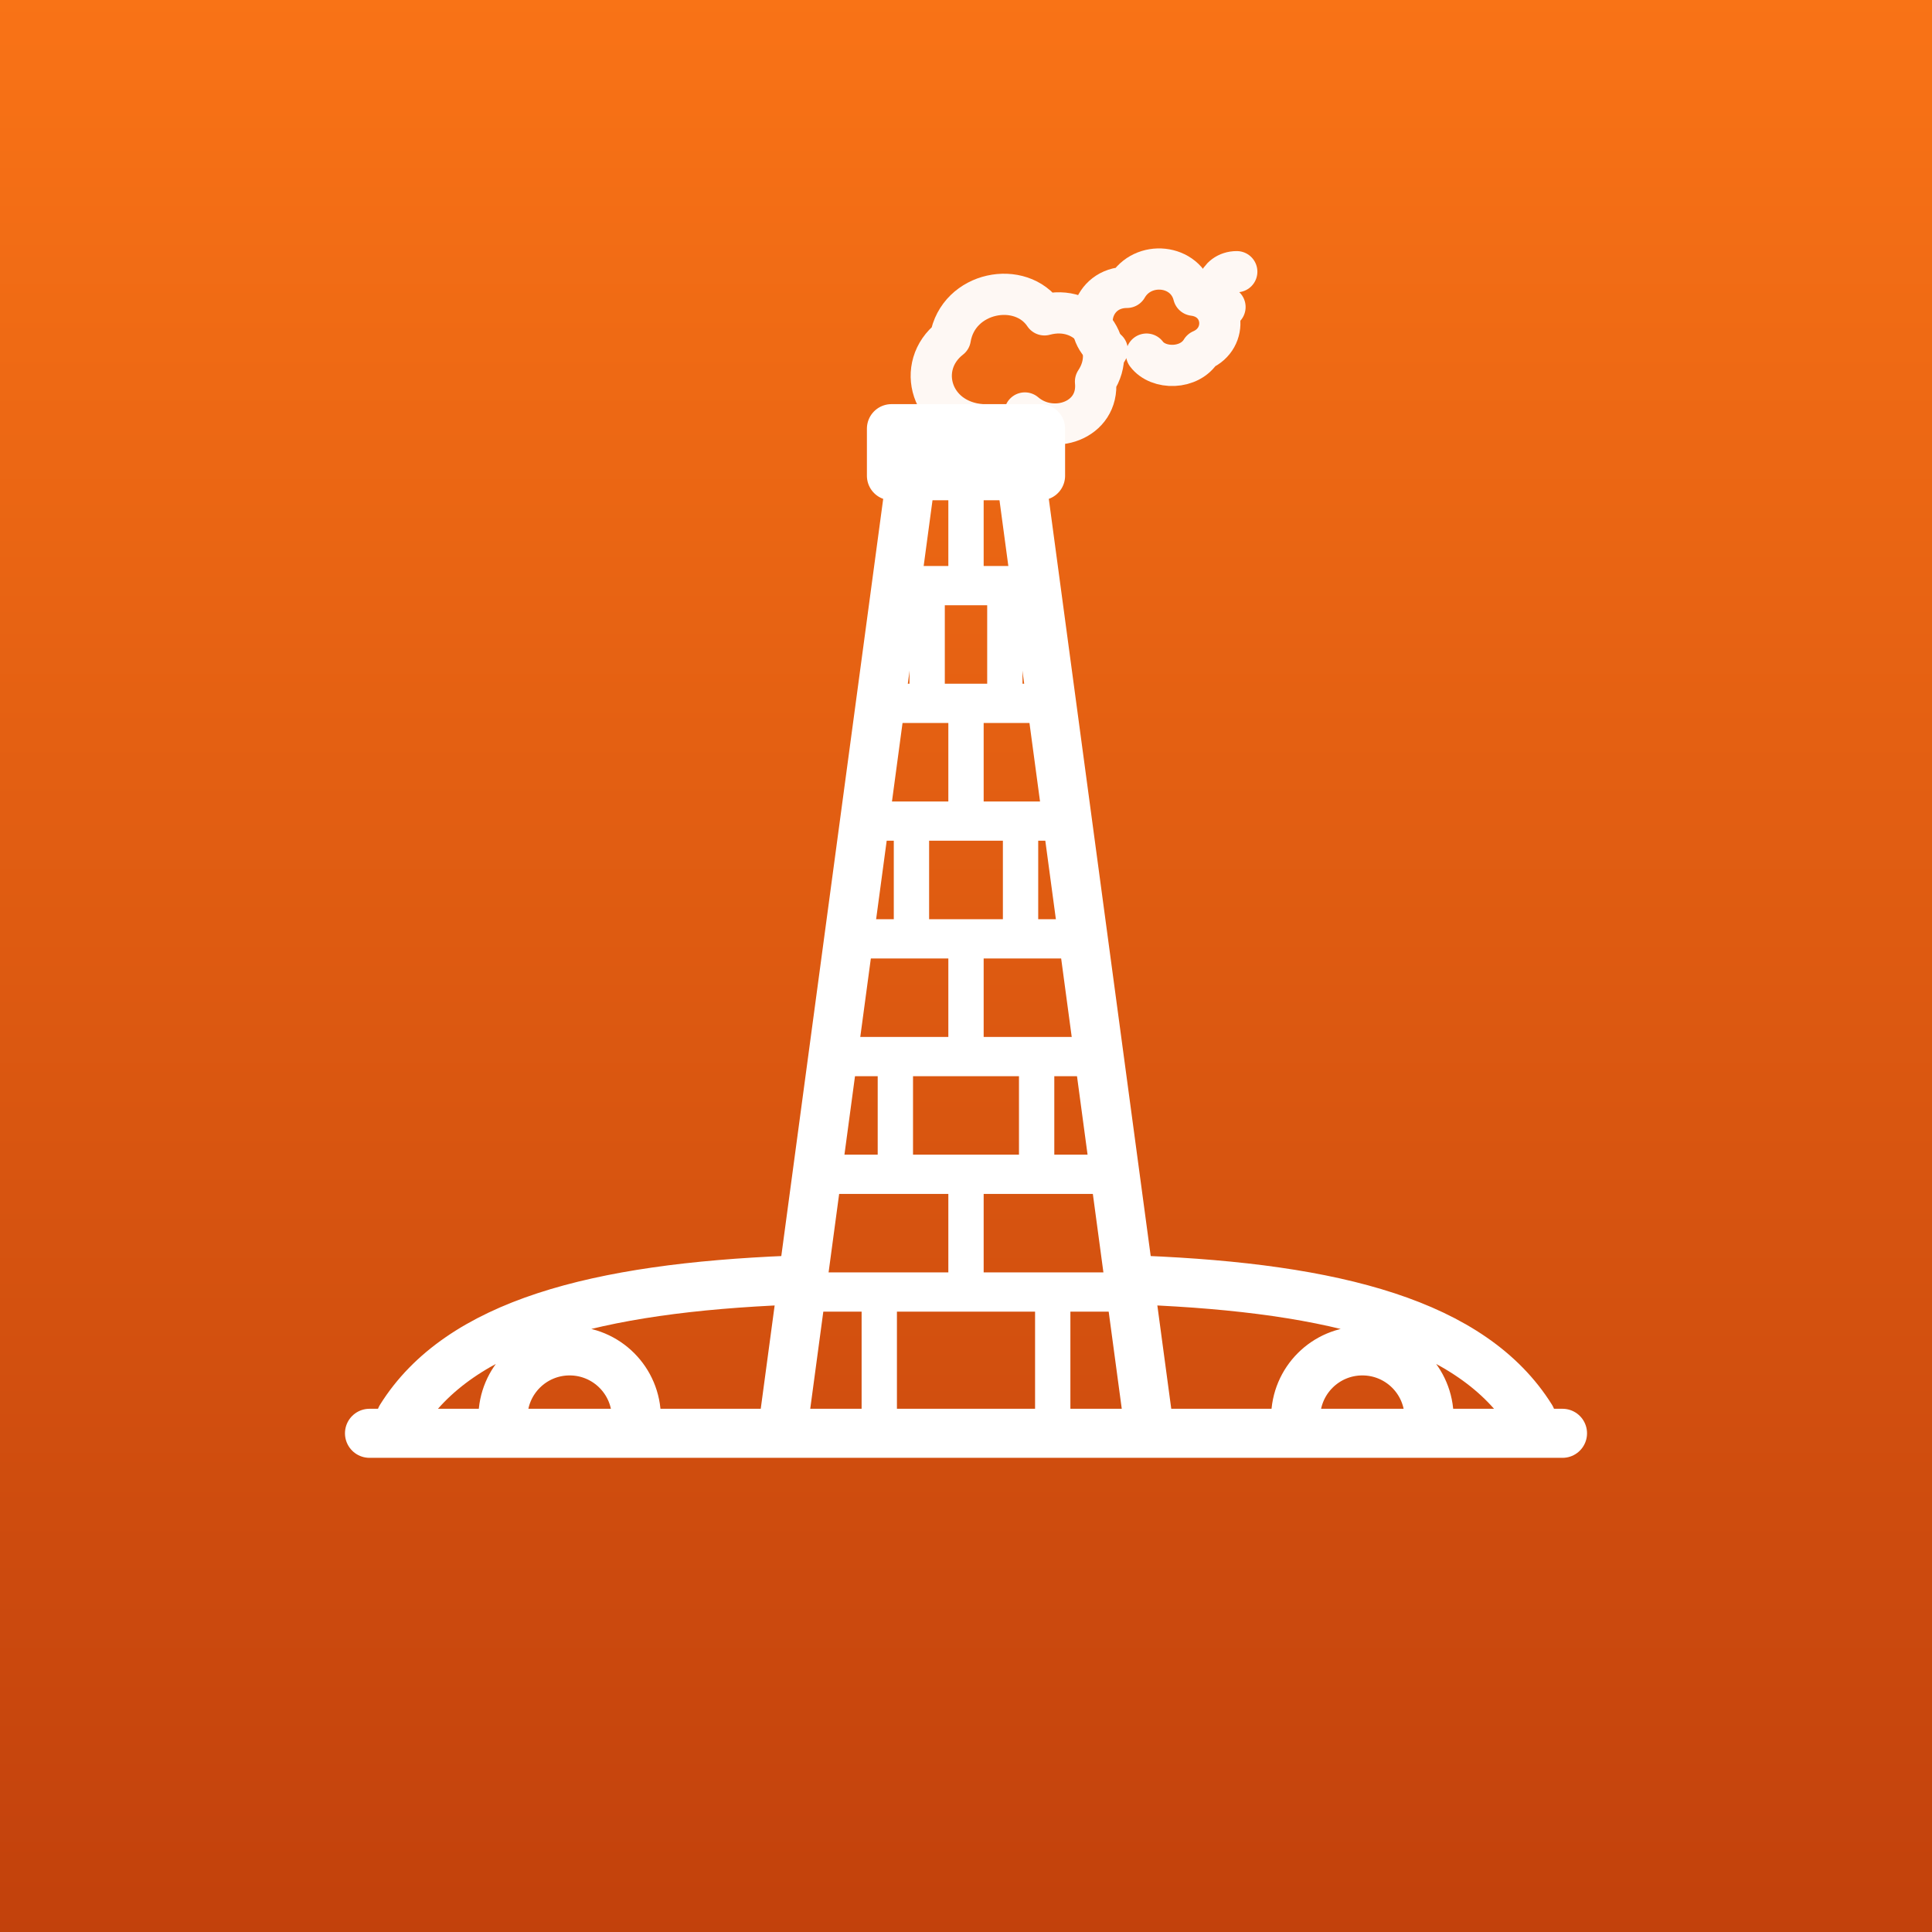
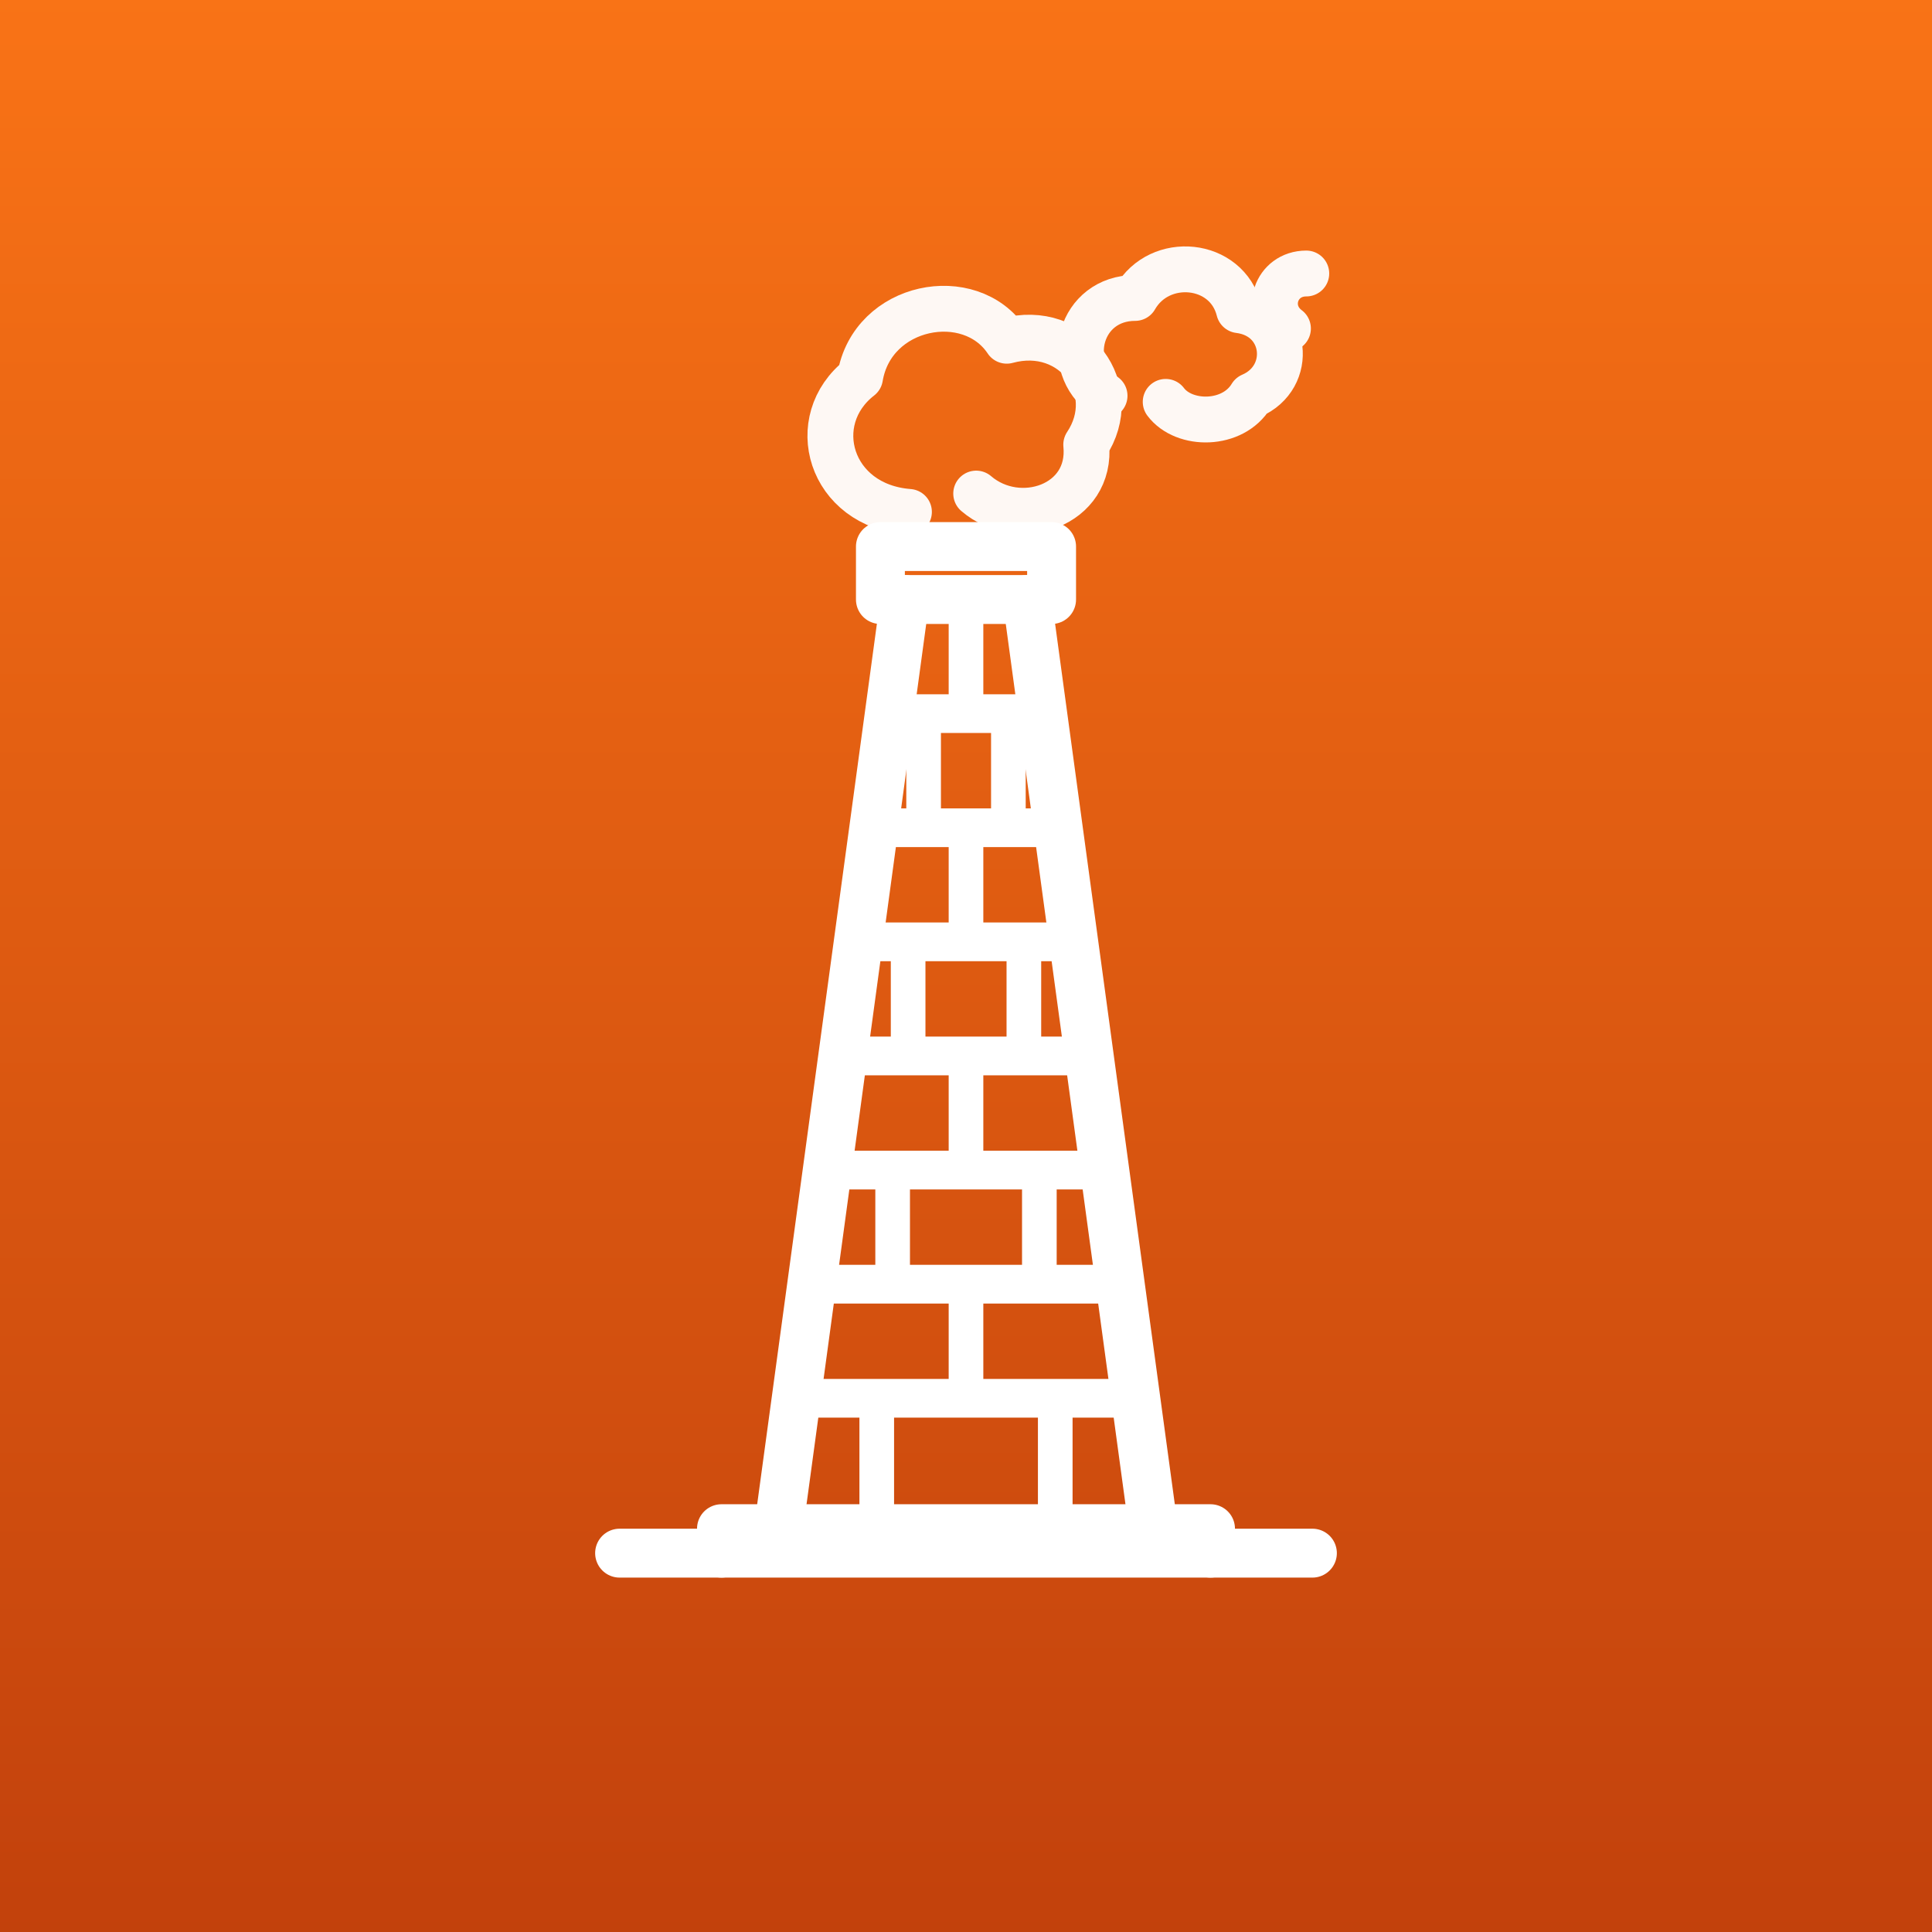
<svg xmlns="http://www.w3.org/2000/svg" viewBox="0 0 64 64">
  <defs>
    <linearGradient id="g" x1="0" y1="0" x2="0" y2="1">
      <stop offset="0" stop-color="#f97316" />
      <stop offset="1" stop-color="#c2410c" />
    </linearGradient>
  </defs>
  <rect width="64" height="64" fill="url(#g)" />
-   <g transform="translate(11.2 9) scale(1.3)">
-     <g fill="none" stroke="#fff" stroke-linecap="round" stroke-linejoin="round" stroke-width="1.25">
-       <g stroke-width="1.05" opacity=".95">
+   <g transform="translate(10.4 9.6) scale(1.35)">
+     <g fill="none" stroke="#fff" stroke-linecap="round" stroke-linejoin="round" stroke-width="1.2">
+       <g transform="translate(-10 -0.4) scale(1.5)" stroke-width=".75" opacity=".95">
        <path d="M16.4 3.9c-1.3-.1-1.7-1.5-.8-2.2.2-1.2 1.8-1.5 2.4-.6 1.1-.3 1.9.8 1.3 1.7.1 1-1.1 1.4-1.8.8" />
        <path d="M19.6 2c-.7-.5-.4-1.6.5-1.6.4-.7 1.5-.6 1.7.2.8.1.9 1.1.2 1.4-.3.5-1.1.5-1.4.1" />
        <path d="M22.6.9c-.4-.3-.2-.9.3-.9" />
      </g>
-       <path d="M14.1 4h3.8v1.2h-3.8zM14.6 5.2h2.8" />
-       <path d="M14.6 5.2 11.37 29.2M17.4 5.2 20.63 29.2" />
-       <path d="M14.22 8h3.55M13.82 11h4.36M13.42 14h5.17M13.01 17h5.97M12.61 20h6.78M12.21 23h7.59M11.8 26h8.4" stroke-width="1" />
-       <path d="M16 5.2v2.8M15.01 8v3M16.99 8v3M16 11v3M14.61 14v3M17.39 14v3M16 17v3M14.2 20v3M17.8 20v3M16 23v3M13.79 26v3.2M18.21 26v3.2" stroke-width=".9" />
-       <path d="M1.6 29.2c1.5-2.4 5-3.3 9.9-3.5M20.5 25.7c4.9.2 8.4 1.1 9.9 3.5M4.2 29.2a1.7 1.7 0 0 1 3.4 0M24.4 29.2a1.7 1.7 0 0 1 3.4 0" />
-       <path d="M.8 29.6h30.4" />
+       <path d="M13.9 6.3h4.2v1.3h-4.2zM14.5 7.6h3" />
+       <path d="M14.5 7.6 11.4 30.4M17.5 7.6 20.6 30.4" />
+       <path d="M14.12 10.4h3.76M13.74 13.2h4.52M13.36 16h5.28M12.98 18.8h6.05M12.6 21.6h6.81M12.22 24.4h7.57M11.84 27.2h8.33" stroke-width=".95" />
+       <path d="M16 7.6v2.8M14.96 10.4v2.8M17.04 10.4v2.8M16 13.2v2.8M14.58 16v2.8M17.42 16v2.8M16 18.8v2.8M14.2 21.6v2.8M17.8 21.6v2.8M16 24.4v2.8M13.81 27.2v3.2M18.19 27.2v3.2" stroke-width=".85" />
+       <path d="M10 31V30.4h12V31" />
+       <path d="M7.5 31h17" />
    </g>
  </g>
</svg>
